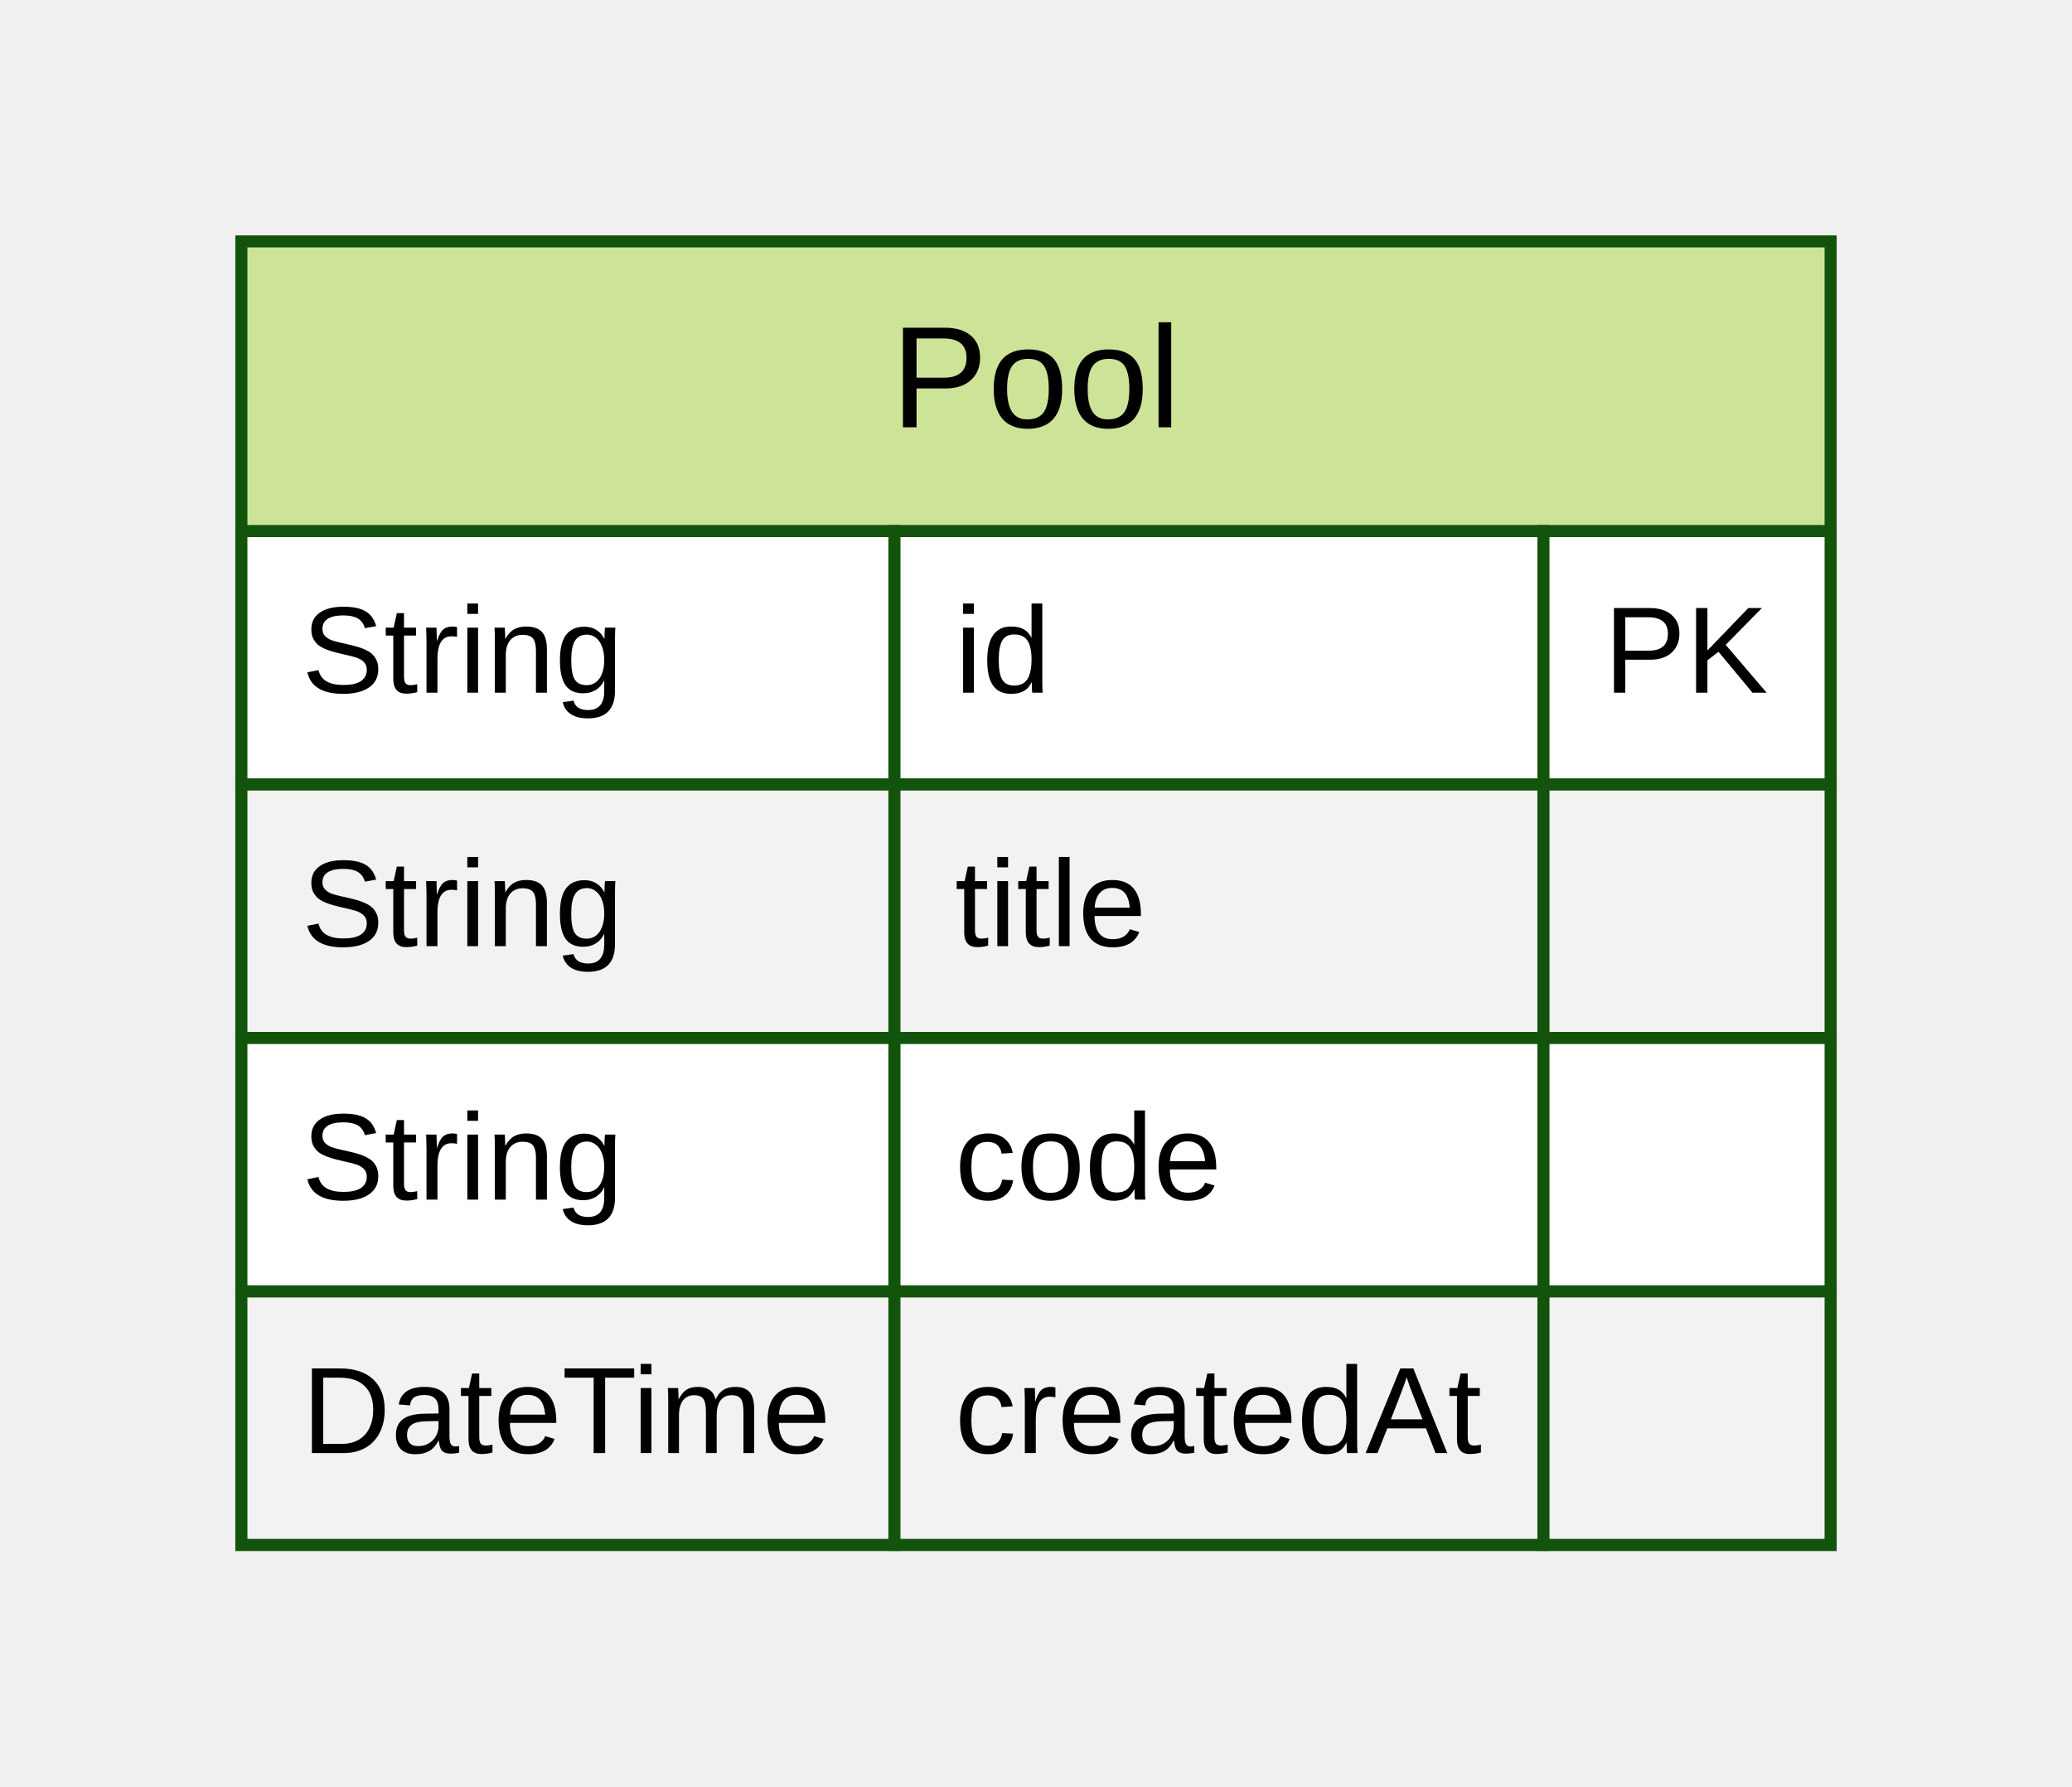
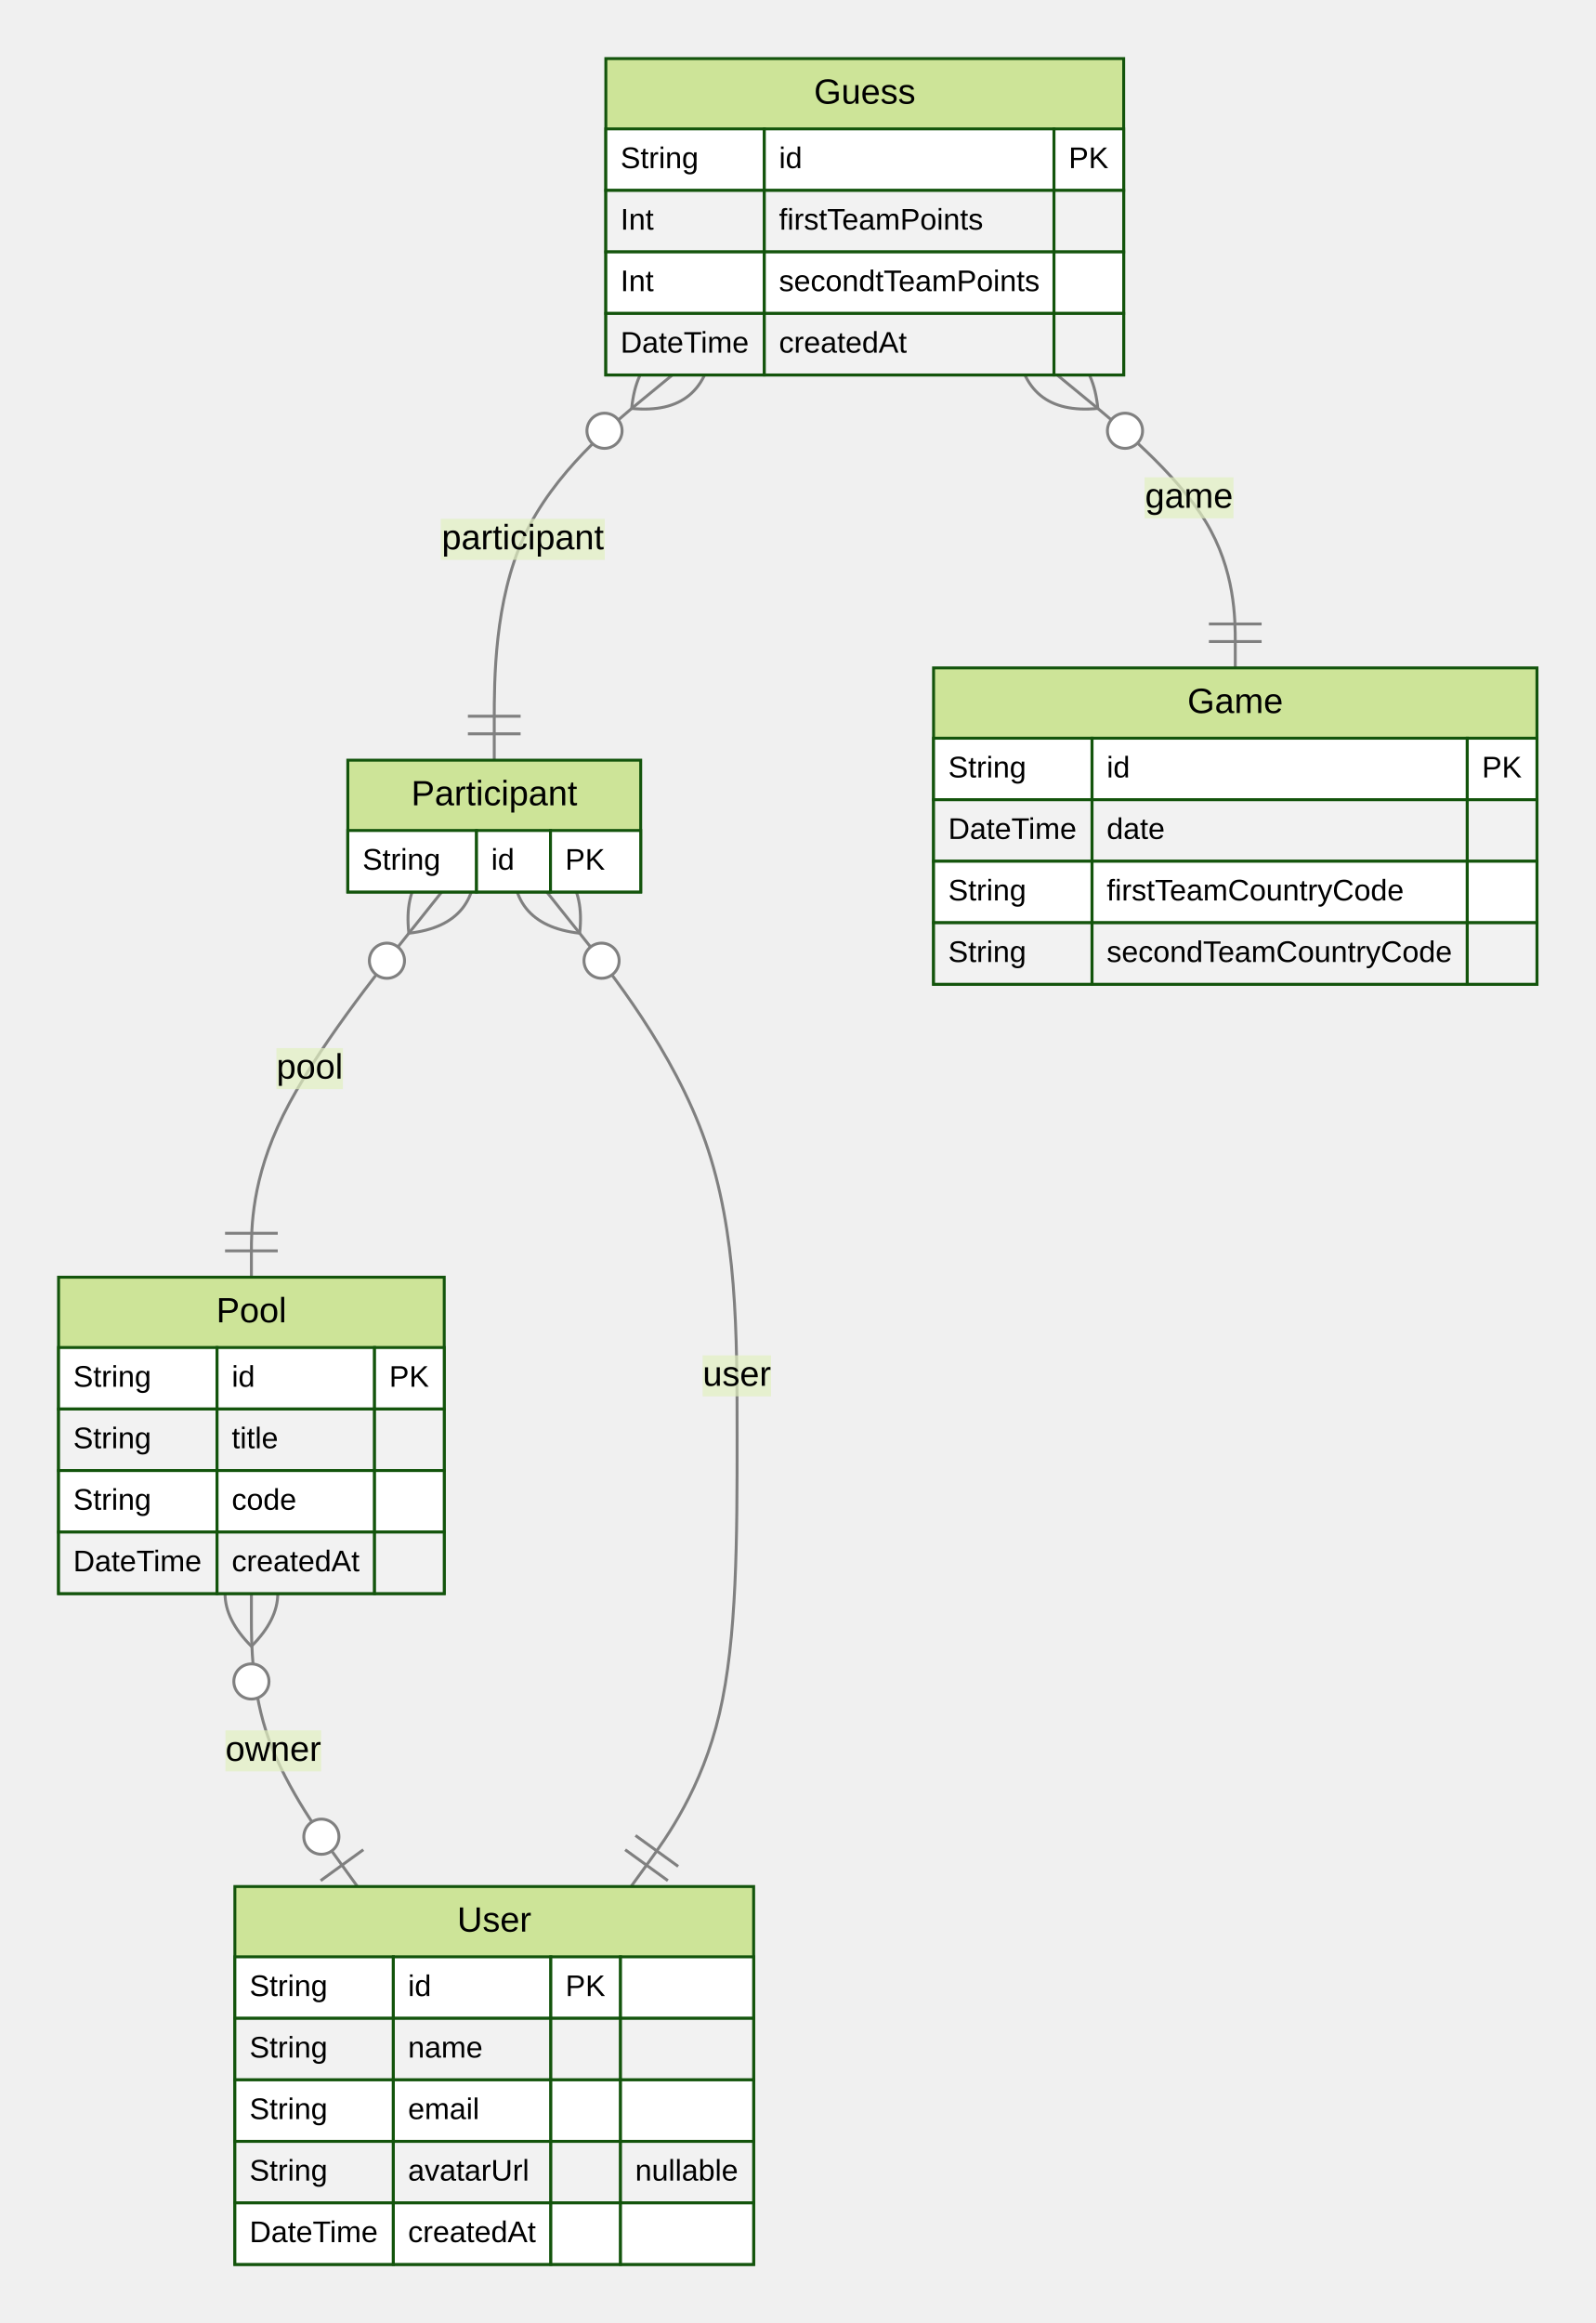
- <svg xmlns="http://www.w3.org/2000/svg" aria-roledescription="er" viewBox="0 0 171.683 148" style="max-width: 171.683px; background-color: white;" width="100%" id="mermaid-0">
+ <svg xmlns="http://www.w3.org/2000/svg" aria-roledescription="er" viewBox="0 0 544.791 793" style="max-width: 544.791px; background-color: white;" width="100%" id="mermaid-0">
  <style>#mermaid-0{font-family:"trebuchet ms",verdana,arial,sans-serif;font-size:16px;fill:#000000;}#mermaid-0 .error-icon{fill:#552222;}#mermaid-0 .error-text{fill:#552222;stroke:#552222;}#mermaid-0 .edge-thickness-normal{stroke-width:2px;}#mermaid-0 .edge-thickness-thick{stroke-width:3.5px;}#mermaid-0 .edge-pattern-solid{stroke-dasharray:0;}#mermaid-0 .edge-pattern-dashed{stroke-dasharray:3;}#mermaid-0 .edge-pattern-dotted{stroke-dasharray:2;}#mermaid-0 .marker{fill:#000000;stroke:#000000;}#mermaid-0 .marker.cross{stroke:#000000;}#mermaid-0 svg{font-family:"trebuchet ms",verdana,arial,sans-serif;font-size:16px;}#mermaid-0 .entityBox{fill:#cde498;stroke:#13540c;}#mermaid-0 .attributeBoxOdd{fill:#ffffff;stroke:#13540c;}#mermaid-0 .attributeBoxEven{fill:#f2f2f2;stroke:#13540c;}#mermaid-0 .relationshipLabelBox{fill:hsl(78.158, 58.462%, 84.51%);opacity:0.7;background-color:hsl(78.158, 58.462%, 84.51%);}#mermaid-0 .relationshipLabelBox rect{opacity:0.5;}#mermaid-0 .relationshipLine{stroke:#000000;}#mermaid-0 .entityTitleText{text-anchor:middle;font-size:18px;fill:#000000;}#mermaid-0 :root{--mermaid-font-family:"trebuchet ms",verdana,arial,sans-serif;}</style>
  <g />
  <defs>
    <marker orient="auto" markerHeight="18" markerWidth="18" refY="9" refX="0" id="ONLY_ONE_START">
      <path d="M9,0 L9,18 M15,0 L15,18" fill="none" stroke="gray" />
    </marker>
  </defs>
  <defs>
    <marker orient="auto" markerHeight="18" markerWidth="18" refY="9" refX="18" id="ONLY_ONE_END">
      <path d="M3,0 L3,18 M9,0 L9,18" fill="none" stroke="gray" />
    </marker>
  </defs>
  <defs>
    <marker orient="auto" markerHeight="18" markerWidth="30" refY="9" refX="0" id="ZERO_OR_ONE_START">
      <circle r="6" cy="9" cx="21" fill="white" stroke="gray" />
      <path d="M9,0 L9,18" fill="none" stroke="gray" />
    </marker>
  </defs>
  <defs>
    <marker orient="auto" markerHeight="18" markerWidth="30" refY="9" refX="30" id="ZERO_OR_ONE_END">
      <circle r="6" cy="9" cx="9" fill="white" stroke="gray" />
      <path d="M21,0 L21,18" fill="none" stroke="gray" />
    </marker>
  </defs>
  <defs>
    <marker orient="auto" markerHeight="36" markerWidth="45" refY="18" refX="18" id="ONE_OR_MORE_START">
      <path d="M0,18 Q 18,0 36,18 Q 18,36 0,18 M42,9 L42,27" fill="none" stroke="gray" />
    </marker>
  </defs>
  <defs>
    <marker orient="auto" markerHeight="36" markerWidth="45" refY="18" refX="27" id="ONE_OR_MORE_END">
      <path d="M3,9 L3,27 M9,18 Q27,0 45,18 Q27,36 9,18" fill="none" stroke="gray" />
    </marker>
  </defs>
  <defs>
    <marker orient="auto" markerHeight="36" markerWidth="57" refY="18" refX="18" id="ZERO_OR_MORE_START">
      <circle r="6" cy="18" cx="48" fill="white" stroke="gray" />
      <path d="M0,18 Q18,0 36,18 Q18,36 0,18" fill="none" stroke="gray" />
    </marker>
  </defs>
  <defs>
    <marker orient="auto" markerHeight="36" markerWidth="57" refY="18" refX="39" id="ZERO_OR_MORE_END">
      <circle r="6" cy="18" cx="9" fill="white" stroke="gray" />
      <path d="M21,18 Q39,0 57,18 Q39,36 21,18" fill="none" stroke="gray" />
    </marker>
  </defs>
-   <g transform="translate(20,20 )" id="entity-Pool-819fb0b7-1876-413e-8f8e-1cc1ae50ceb0">
+   <path style="stroke: gray; fill: none;" marker-start="url(#ZERO_OR_MORE_START)" marker-end="url(#ZERO_OR_ONE_END)" d="M85.841,544L85.841,552.333C85.841,560.667,85.841,577.333,91.876,594C97.911,610.667,109.981,627.333,116.016,635.667L122.051,644" class="er relationshipLine" />
+   <path style="stroke: gray; fill: none;" marker-start="url(#ZERO_OR_MORE_START)" marker-end="url(#ONLY_ONE_END)" d="M186.702,304.5L197.532,318.083C208.362,331.667,230.023,358.833,240.853,389.75C251.683,420.667,251.683,455.333,251.683,490C251.683,524.667,251.683,559.333,245.648,585C239.613,610.667,227.543,627.333,221.508,635.667L215.473,644" class="er relationshipLine" />
+   <path style="stroke: gray; fill: none;" marker-start="url(#ZERO_OR_MORE_START)" marker-end="url(#ONLY_ONE_END)" d="M150.823,304.5L139.992,318.083C129.162,331.667,107.502,358.833,96.672,380.75C85.841,402.667,85.841,419.333,85.841,427.667L85.841,436" class="er relationshipLine" />
+   <path style="stroke: gray; fill: none;" marker-start="url(#ZERO_OR_MORE_START)" marker-end="url(#ONLY_ONE_END)" d="M229.583,128L219.446,136.333C209.309,144.667,189.036,161.333,178.899,183.25C168.762,205.167,168.762,232.333,168.762,245.917L168.762,259.5" class="er relationshipLine" />
+   <path style="stroke: gray; fill: none;" marker-start="url(#ZERO_OR_MORE_START)" marker-end="url(#ONLY_ONE_END)" d="M360.956,128L371.093,136.333C381.23,144.667,401.503,161.333,411.64,178C421.777,194.667,421.777,211.333,421.777,219.667L421.777,228" class="er relationshipLine" />
+   <g transform="translate(20,436 )" id="entity-Pool-02490748-0bd8-4485-8ccf-11f00a19103f">
    <rect height="108" width="131.683" y="0" x="0" class="er entityBox" />
-     <text style="dominant-baseline: middle; text-anchor: middle; font-size: 12px;" transform="translate(65.84149,12)" y="0" x="0" id="text-entity-Pool-819fb0b7-1876-413e-8f8e-1cc1ae50ceb0" class="er entityLabel">Pool</text>
-     <rect height="21" width="54.113" y="24" x="0" class="er attributeBoxOdd" />
-     <text style="dominant-baseline: middle; font-size: 10.2px;" transform="translate(5,34.5)" y="0" x="0" id="text-entity-Pool-819fb0b7-1876-413e-8f8e-1cc1ae50ceb0-attr-1-type" class="er entityLabel">String</text>
+     <text style="dominant-baseline: middle; text-anchor: middle; font-size: 12px;" transform="translate(65.84149,12)" y="0" x="0" id="text-entity-Pool-02490748-0bd8-4485-8ccf-11f00a19103f" class="er entityLabel">Pool</text>
+     <rect height="21" width="54.113" y="24" x="0" class="er attributeBoxOdd" />
+     <text style="dominant-baseline: middle; font-size: 10.2px;" transform="translate(5,34.5)" y="0" x="0" id="text-entity-Pool-02490748-0bd8-4485-8ccf-11f00a19103f-attr-1-type" class="er entityLabel">String</text>
    <rect height="21" width="53.775" y="24" x="54.113" class="er attributeBoxOdd" />
-     <text style="dominant-baseline: middle; font-size: 10.2px;" transform="translate(59.11313,34.5)" y="0" x="0" id="text-entity-Pool-819fb0b7-1876-413e-8f8e-1cc1ae50ceb0-attr-1-name" class="er entityLabel">id</text>
+     <text style="dominant-baseline: middle; font-size: 10.2px;" transform="translate(59.11313,34.5)" y="0" x="0" id="text-entity-Pool-02490748-0bd8-4485-8ccf-11f00a19103f-attr-1-name" class="er entityLabel">id</text>
    <rect height="21" width="23.795" y="24" x="107.888" class="er attributeBoxOdd" />
-     <text style="dominant-baseline: middle; font-size: 10.2px;" transform="translate(112.888,34.5)" y="0" x="0" id="text-entity-Pool-819fb0b7-1876-413e-8f8e-1cc1ae50ceb0-attr-1-key" class="er entityLabel">PK</text>
-     <rect height="21" width="54.113" y="45" x="0" class="er attributeBoxEven" />
-     <text style="dominant-baseline: middle; font-size: 10.2px;" transform="translate(5,55.5)" y="0" x="0" id="text-entity-Pool-819fb0b7-1876-413e-8f8e-1cc1ae50ceb0-attr-2-type" class="er entityLabel">String</text>
+     <text style="dominant-baseline: middle; font-size: 10.2px;" transform="translate(112.888,34.5)" y="0" x="0" id="text-entity-Pool-02490748-0bd8-4485-8ccf-11f00a19103f-attr-1-key" class="er entityLabel">PK</text>
+     <rect height="21" width="54.113" y="45" x="0" class="er attributeBoxEven" />
+     <text style="dominant-baseline: middle; font-size: 10.2px;" transform="translate(5,55.5)" y="0" x="0" id="text-entity-Pool-02490748-0bd8-4485-8ccf-11f00a19103f-attr-2-type" class="er entityLabel">String</text>
    <rect height="21" width="53.775" y="45" x="54.113" class="er attributeBoxEven" />
-     <text style="dominant-baseline: middle; font-size: 10.2px;" transform="translate(59.11313,55.5)" y="0" x="0" id="text-entity-Pool-819fb0b7-1876-413e-8f8e-1cc1ae50ceb0-attr-2-name" class="er entityLabel">title</text>
+     <text style="dominant-baseline: middle; font-size: 10.2px;" transform="translate(59.11313,55.5)" y="0" x="0" id="text-entity-Pool-02490748-0bd8-4485-8ccf-11f00a19103f-attr-2-name" class="er entityLabel">title</text>
    <rect height="21" width="23.795" y="45" x="107.888" class="er attributeBoxEven" />
-     <text style="dominant-baseline: middle; font-size: 10.2px;" transform="translate(112.888,55.5)" y="0" x="0" id="text-entity-Pool-819fb0b7-1876-413e-8f8e-1cc1ae50ceb0-attr-2-key" class="er entityLabel" />
-     <rect height="21" width="54.113" y="66" x="0" class="er attributeBoxOdd" />
-     <text style="dominant-baseline: middle; font-size: 10.2px;" transform="translate(5,76.5)" y="0" x="0" id="text-entity-Pool-819fb0b7-1876-413e-8f8e-1cc1ae50ceb0-attr-3-type" class="er entityLabel">String</text>
+     <text style="dominant-baseline: middle; font-size: 10.2px;" transform="translate(112.888,55.5)" y="0" x="0" id="text-entity-Pool-02490748-0bd8-4485-8ccf-11f00a19103f-attr-2-key" class="er entityLabel" />
+     <rect height="21" width="54.113" y="66" x="0" class="er attributeBoxOdd" />
+     <text style="dominant-baseline: middle; font-size: 10.2px;" transform="translate(5,76.5)" y="0" x="0" id="text-entity-Pool-02490748-0bd8-4485-8ccf-11f00a19103f-attr-3-type" class="er entityLabel">String</text>
    <rect height="21" width="53.775" y="66" x="54.113" class="er attributeBoxOdd" />
-     <text style="dominant-baseline: middle; font-size: 10.2px;" transform="translate(59.11313,76.5)" y="0" x="0" id="text-entity-Pool-819fb0b7-1876-413e-8f8e-1cc1ae50ceb0-attr-3-name" class="er entityLabel">code</text>
+     <text style="dominant-baseline: middle; font-size: 10.2px;" transform="translate(59.11313,76.5)" y="0" x="0" id="text-entity-Pool-02490748-0bd8-4485-8ccf-11f00a19103f-attr-3-name" class="er entityLabel">code</text>
    <rect height="21" width="23.795" y="66" x="107.888" class="er attributeBoxOdd" />
-     <text style="dominant-baseline: middle; font-size: 10.2px;" transform="translate(112.888,76.5)" y="0" x="0" id="text-entity-Pool-819fb0b7-1876-413e-8f8e-1cc1ae50ceb0-attr-3-key" class="er entityLabel" />
-     <rect height="21" width="54.113" y="87" x="0" class="er attributeBoxEven" />
-     <text style="dominant-baseline: middle; font-size: 10.2px;" transform="translate(5,97.5)" y="0" x="0" id="text-entity-Pool-819fb0b7-1876-413e-8f8e-1cc1ae50ceb0-attr-4-type" class="er entityLabel">DateTime</text>
+     <text style="dominant-baseline: middle; font-size: 10.2px;" transform="translate(112.888,76.5)" y="0" x="0" id="text-entity-Pool-02490748-0bd8-4485-8ccf-11f00a19103f-attr-3-key" class="er entityLabel" />
+     <rect height="21" width="54.113" y="87" x="0" class="er attributeBoxEven" />
+     <text style="dominant-baseline: middle; font-size: 10.2px;" transform="translate(5,97.5)" y="0" x="0" id="text-entity-Pool-02490748-0bd8-4485-8ccf-11f00a19103f-attr-4-type" class="er entityLabel">DateTime</text>
    <rect height="21" width="53.775" y="87" x="54.113" class="er attributeBoxEven" />
-     <text style="dominant-baseline: middle; font-size: 10.2px;" transform="translate(59.11313,97.5)" y="0" x="0" id="text-entity-Pool-819fb0b7-1876-413e-8f8e-1cc1ae50ceb0-attr-4-name" class="er entityLabel">createdAt</text>
+     <text style="dominant-baseline: middle; font-size: 10.2px;" transform="translate(59.11313,97.5)" y="0" x="0" id="text-entity-Pool-02490748-0bd8-4485-8ccf-11f00a19103f-attr-4-name" class="er entityLabel">createdAt</text>
    <rect height="21" width="23.795" y="87" x="107.888" class="er attributeBoxEven" />
-     <text style="dominant-baseline: middle; font-size: 10.2px;" transform="translate(112.888,97.5)" y="0" x="0" id="text-entity-Pool-819fb0b7-1876-413e-8f8e-1cc1ae50ceb0-attr-4-key" class="er entityLabel" />
-   </g>
+     <text style="dominant-baseline: middle; font-size: 10.2px;" transform="translate(112.888,97.5)" y="0" x="0" id="text-entity-Pool-02490748-0bd8-4485-8ccf-11f00a19103f-attr-4-key" class="er entityLabel" />
+   </g>
+   <g transform="translate(118.7622,259.5 )" id="entity-Participant-993a0caf-3ee8-4b83-a21c-50e72b3687fe">
+     <rect height="45" width="100" y="0" x="0" class="er entityBox" />
+     <text style="dominant-baseline: middle; text-anchor: middle; font-size: 12px;" transform="translate(50,12)" y="0" x="0" id="text-entity-Participant-993a0caf-3ee8-4b83-a21c-50e72b3687fe" class="er entityLabel">Participant</text>
+     <rect height="21" width="43.945" y="24" x="0" class="er attributeBoxOdd" />
+     <text style="dominant-baseline: middle; font-size: 10.2px;" transform="translate(5,34.5)" y="0" x="0" id="text-entity-Participant-993a0caf-3ee8-4b83-a21c-50e72b3687fe-attr-1-type" class="er entityLabel">String</text>
+     <rect height="21" width="25.262" y="24" x="43.945" class="er attributeBoxOdd" />
+     <text style="dominant-baseline: middle; font-size: 10.2px;" transform="translate(48.94526,34.5)" y="0" x="0" id="text-entity-Participant-993a0caf-3ee8-4b83-a21c-50e72b3687fe-attr-1-name" class="er entityLabel">id</text>
+     <rect height="21" width="30.793" y="24" x="69.207" class="er attributeBoxOdd" />
+     <text style="dominant-baseline: middle; font-size: 10.2px;" transform="translate(74.20681,34.5)" y="0" x="0" id="text-entity-Participant-993a0caf-3ee8-4b83-a21c-50e72b3687fe-attr-1-key" class="er entityLabel">PK</text>
+   </g>
+   <g transform="translate(80.19414,644 )" id="entity-User-d16118ac-4c0b-4427-b7e4-6551ed726471">
+     <rect height="129" width="177.136" y="0" x="0" class="er entityBox" />
+     <text style="dominant-baseline: middle; text-anchor: middle; font-size: 12px;" transform="translate(88.5681,12)" y="0" x="0" id="text-entity-User-d16118ac-4c0b-4427-b7e4-6551ed726471" class="er entityLabel">User</text>
+     <rect height="21" width="54.113" y="24" x="0" class="er attributeBoxOdd" />
+     <text style="dominant-baseline: middle; font-size: 10.2px;" transform="translate(5,34.5)" y="0" x="0" id="text-entity-User-d16118ac-4c0b-4427-b7e4-6551ed726471-attr-1-type" class="er entityLabel">String</text>
+     <rect height="21" width="53.775" y="24" x="54.113" class="er attributeBoxOdd" />
+     <text style="dominant-baseline: middle; font-size: 10.2px;" transform="translate(59.11313,34.5)" y="0" x="0" id="text-entity-User-d16118ac-4c0b-4427-b7e4-6551ed726471-attr-1-name" class="er entityLabel">id</text>
+     <rect height="21" width="23.795" y="24" x="107.888" class="er attributeBoxOdd" />
+     <text style="dominant-baseline: middle; font-size: 10.2px;" transform="translate(112.888,34.5)" y="0" x="0" id="text-entity-User-d16118ac-4c0b-4427-b7e4-6551ed726471-attr-1-key" class="er entityLabel">PK</text>
+     <rect height="21" width="45.453" y="24" x="131.683" class="er attributeBoxOdd" />
+     <text style="dominant-baseline: middle; font-size: 10.2px;" transform="translate(136.683,34.5)" y="0" x="0" id="text-entity-User-d16118ac-4c0b-4427-b7e4-6551ed726471-attr-1-comment" class="er entityLabel" />
+     <rect height="21" width="54.113" y="45" x="0" class="er attributeBoxEven" />
+     <text style="dominant-baseline: middle; font-size: 10.2px;" transform="translate(5,55.5)" y="0" x="0" id="text-entity-User-d16118ac-4c0b-4427-b7e4-6551ed726471-attr-2-type" class="er entityLabel">String</text>
+     <rect height="21" width="53.775" y="45" x="54.113" class="er attributeBoxEven" />
+     <text style="dominant-baseline: middle; font-size: 10.2px;" transform="translate(59.11313,55.5)" y="0" x="0" id="text-entity-User-d16118ac-4c0b-4427-b7e4-6551ed726471-attr-2-name" class="er entityLabel">name</text>
+     <rect height="21" width="23.795" y="45" x="107.888" class="er attributeBoxEven" />
+     <text style="dominant-baseline: middle; font-size: 10.2px;" transform="translate(112.888,55.5)" y="0" x="0" id="text-entity-User-d16118ac-4c0b-4427-b7e4-6551ed726471-attr-2-key" class="er entityLabel" />
+     <rect height="21" width="45.453" y="45" x="131.683" class="er attributeBoxEven" />
+     <text style="dominant-baseline: middle; font-size: 10.2px;" transform="translate(136.683,55.5)" y="0" x="0" id="text-entity-User-d16118ac-4c0b-4427-b7e4-6551ed726471-attr-2-comment" class="er entityLabel" />
+     <rect height="21" width="54.113" y="66" x="0" class="er attributeBoxOdd" />
+     <text style="dominant-baseline: middle; font-size: 10.2px;" transform="translate(5,76.5)" y="0" x="0" id="text-entity-User-d16118ac-4c0b-4427-b7e4-6551ed726471-attr-3-type" class="er entityLabel">String</text>
+     <rect height="21" width="53.775" y="66" x="54.113" class="er attributeBoxOdd" />
+     <text style="dominant-baseline: middle; font-size: 10.2px;" transform="translate(59.11313,76.5)" y="0" x="0" id="text-entity-User-d16118ac-4c0b-4427-b7e4-6551ed726471-attr-3-name" class="er entityLabel">email</text>
+     <rect height="21" width="23.795" y="66" x="107.888" class="er attributeBoxOdd" />
+     <text style="dominant-baseline: middle; font-size: 10.2px;" transform="translate(112.888,76.5)" y="0" x="0" id="text-entity-User-d16118ac-4c0b-4427-b7e4-6551ed726471-attr-3-key" class="er entityLabel" />
+     <rect height="21" width="45.453" y="66" x="131.683" class="er attributeBoxOdd" />
+     <text style="dominant-baseline: middle; font-size: 10.2px;" transform="translate(136.683,76.5)" y="0" x="0" id="text-entity-User-d16118ac-4c0b-4427-b7e4-6551ed726471-attr-3-comment" class="er entityLabel" />
+     <rect height="21" width="54.113" y="87" x="0" class="er attributeBoxEven" />
+     <text style="dominant-baseline: middle; font-size: 10.2px;" transform="translate(5,97.5)" y="0" x="0" id="text-entity-User-d16118ac-4c0b-4427-b7e4-6551ed726471-attr-4-type" class="er entityLabel">String</text>
+     <rect height="21" width="53.775" y="87" x="54.113" class="er attributeBoxEven" />
+     <text style="dominant-baseline: middle; font-size: 10.2px;" transform="translate(59.11313,97.5)" y="0" x="0" id="text-entity-User-d16118ac-4c0b-4427-b7e4-6551ed726471-attr-4-name" class="er entityLabel">avatarUrl</text>
+     <rect height="21" width="23.795" y="87" x="107.888" class="er attributeBoxEven" />
+     <text style="dominant-baseline: middle; font-size: 10.2px;" transform="translate(112.888,97.5)" y="0" x="0" id="text-entity-User-d16118ac-4c0b-4427-b7e4-6551ed726471-attr-4-key" class="er entityLabel" />
+     <rect height="21" width="45.453" y="87" x="131.683" class="er attributeBoxEven" />
+     <text style="dominant-baseline: middle; font-size: 10.2px;" transform="translate(136.683,97.5)" y="0" x="0" id="text-entity-User-d16118ac-4c0b-4427-b7e4-6551ed726471-attr-4-comment" class="er entityLabel">nullable</text>
+     <rect height="21" width="54.113" y="108" x="0" class="er attributeBoxOdd" />
+     <text style="dominant-baseline: middle; font-size: 10.2px;" transform="translate(5,118.5)" y="0" x="0" id="text-entity-User-d16118ac-4c0b-4427-b7e4-6551ed726471-attr-5-type" class="er entityLabel">DateTime</text>
+     <rect height="21" width="53.775" y="108" x="54.113" class="er attributeBoxOdd" />
+     <text style="dominant-baseline: middle; font-size: 10.2px;" transform="translate(59.11313,118.5)" y="0" x="0" id="text-entity-User-d16118ac-4c0b-4427-b7e4-6551ed726471-attr-5-name" class="er entityLabel">createdAt</text>
+     <rect height="21" width="23.795" y="108" x="107.888" class="er attributeBoxOdd" />
+     <text style="dominant-baseline: middle; font-size: 10.2px;" transform="translate(112.888,118.5)" y="0" x="0" id="text-entity-User-d16118ac-4c0b-4427-b7e4-6551ed726471-attr-5-key" class="er entityLabel" />
+     <rect height="21" width="45.453" y="108" x="131.683" class="er attributeBoxOdd" />
+     <text style="dominant-baseline: middle; font-size: 10.2px;" transform="translate(136.683,118.5)" y="0" x="0" id="text-entity-User-d16118ac-4c0b-4427-b7e4-6551ed726471-attr-5-comment" class="er entityLabel" />
+   </g>
+   <g transform="translate(318.7622,228 )" id="entity-Game-13f3d4a4-6cd9-4b90-913e-3facb7677d7b">
+     <rect height="108" width="206.029" y="0" x="0" class="er entityBox" />
+     <text style="dominant-baseline: middle; text-anchor: middle; font-size: 12px;" transform="translate(103.0145,12)" y="0" x="0" id="text-entity-Game-13f3d4a4-6cd9-4b90-913e-3facb7677d7b" class="er entityLabel">Game</text>
+     <rect height="21" width="54.113" y="24" x="0" class="er attributeBoxOdd" />
+     <text style="dominant-baseline: middle; font-size: 10.2px;" transform="translate(5,34.5)" y="0" x="0" id="text-entity-Game-13f3d4a4-6cd9-4b90-913e-3facb7677d7b-attr-1-type" class="er entityLabel">String</text>
+     <rect height="21" width="128.121" y="24" x="54.113" class="er attributeBoxOdd" />
+     <text style="dominant-baseline: middle; font-size: 10.2px;" transform="translate(59.11313,34.5)" y="0" x="0" id="text-entity-Game-13f3d4a4-6cd9-4b90-913e-3facb7677d7b-attr-1-name" class="er entityLabel">id</text>
+     <rect height="21" width="23.795" y="24" x="182.234" class="er attributeBoxOdd" />
+     <text style="dominant-baseline: middle; font-size: 10.2px;" transform="translate(187.2339,34.5)" y="0" x="0" id="text-entity-Game-13f3d4a4-6cd9-4b90-913e-3facb7677d7b-attr-1-key" class="er entityLabel">PK</text>
+     <rect height="21" width="54.113" y="45" x="0" class="er attributeBoxEven" />
+     <text style="dominant-baseline: middle; font-size: 10.2px;" transform="translate(5,55.5)" y="0" x="0" id="text-entity-Game-13f3d4a4-6cd9-4b90-913e-3facb7677d7b-attr-2-type" class="er entityLabel">DateTime</text>
+     <rect height="21" width="128.121" y="45" x="54.113" class="er attributeBoxEven" />
+     <text style="dominant-baseline: middle; font-size: 10.2px;" transform="translate(59.11313,55.5)" y="0" x="0" id="text-entity-Game-13f3d4a4-6cd9-4b90-913e-3facb7677d7b-attr-2-name" class="er entityLabel">date</text>
+     <rect height="21" width="23.795" y="45" x="182.234" class="er attributeBoxEven" />
+     <text style="dominant-baseline: middle; font-size: 10.2px;" transform="translate(187.2339,55.5)" y="0" x="0" id="text-entity-Game-13f3d4a4-6cd9-4b90-913e-3facb7677d7b-attr-2-key" class="er entityLabel" />
+     <rect height="21" width="54.113" y="66" x="0" class="er attributeBoxOdd" />
+     <text style="dominant-baseline: middle; font-size: 10.2px;" transform="translate(5,76.5)" y="0" x="0" id="text-entity-Game-13f3d4a4-6cd9-4b90-913e-3facb7677d7b-attr-3-type" class="er entityLabel">String</text>
+     <rect height="21" width="128.121" y="66" x="54.113" class="er attributeBoxOdd" />
+     <text style="dominant-baseline: middle; font-size: 10.2px;" transform="translate(59.11313,76.5)" y="0" x="0" id="text-entity-Game-13f3d4a4-6cd9-4b90-913e-3facb7677d7b-attr-3-name" class="er entityLabel">firstTeamCountryCode</text>
+     <rect height="21" width="23.795" y="66" x="182.234" class="er attributeBoxOdd" />
+     <text style="dominant-baseline: middle; font-size: 10.2px;" transform="translate(187.2339,76.5)" y="0" x="0" id="text-entity-Game-13f3d4a4-6cd9-4b90-913e-3facb7677d7b-attr-3-key" class="er entityLabel" />
+     <rect height="21" width="54.113" y="87" x="0" class="er attributeBoxEven" />
+     <text style="dominant-baseline: middle; font-size: 10.2px;" transform="translate(5,97.5)" y="0" x="0" id="text-entity-Game-13f3d4a4-6cd9-4b90-913e-3facb7677d7b-attr-4-type" class="er entityLabel">String</text>
+     <rect height="21" width="128.121" y="87" x="54.113" class="er attributeBoxEven" />
+     <text style="dominant-baseline: middle; font-size: 10.2px;" transform="translate(59.11313,97.5)" y="0" x="0" id="text-entity-Game-13f3d4a4-6cd9-4b90-913e-3facb7677d7b-attr-4-name" class="er entityLabel">secondTeamCountryCode</text>
+     <rect height="21" width="23.795" y="87" x="182.234" class="er attributeBoxEven" />
+     <text style="dominant-baseline: middle; font-size: 10.2px;" transform="translate(187.2339,97.5)" y="0" x="0" id="text-entity-Game-13f3d4a4-6cd9-4b90-913e-3facb7677d7b-attr-4-key" class="er entityLabel" />
+   </g>
+   <g transform="translate(206.8623,20 )" id="entity-Guess-592f043d-f9da-4dd2-830b-c147ff898532">
+     <rect height="108" width="176.814" y="0" x="0" class="er entityBox" />
+     <text style="dominant-baseline: middle; text-anchor: middle; font-size: 12px;" transform="translate(88.40718,12)" y="0" x="0" id="text-entity-Guess-592f043d-f9da-4dd2-830b-c147ff898532" class="er entityLabel">Guess</text>
+     <rect height="21" width="54.113" y="24" x="0" class="er attributeBoxOdd" />
+     <text style="dominant-baseline: middle; font-size: 10.2px;" transform="translate(5,34.5)" y="0" x="0" id="text-entity-Guess-592f043d-f9da-4dd2-830b-c147ff898532-attr-1-type" class="er entityLabel">String</text>
+     <rect height="21" width="98.906" y="24" x="54.113" class="er attributeBoxOdd" />
+     <text style="dominant-baseline: middle; font-size: 10.2px;" transform="translate(59.11313,34.5)" y="0" x="0" id="text-entity-Guess-592f043d-f9da-4dd2-830b-c147ff898532-attr-1-name" class="er entityLabel">id</text>
+     <rect height="21" width="23.795" y="24" x="153.019" class="er attributeBoxOdd" />
+     <text style="dominant-baseline: middle; font-size: 10.2px;" transform="translate(158.0194,34.5)" y="0" x="0" id="text-entity-Guess-592f043d-f9da-4dd2-830b-c147ff898532-attr-1-key" class="er entityLabel">PK</text>
+     <rect height="21" width="54.113" y="45" x="0" class="er attributeBoxEven" />
+     <text style="dominant-baseline: middle; font-size: 10.2px;" transform="translate(5,55.5)" y="0" x="0" id="text-entity-Guess-592f043d-f9da-4dd2-830b-c147ff898532-attr-2-type" class="er entityLabel">Int</text>
+     <rect height="21" width="98.906" y="45" x="54.113" class="er attributeBoxEven" />
+     <text style="dominant-baseline: middle; font-size: 10.2px;" transform="translate(59.11313,55.5)" y="0" x="0" id="text-entity-Guess-592f043d-f9da-4dd2-830b-c147ff898532-attr-2-name" class="er entityLabel">firstTeamPoints</text>
+     <rect height="21" width="23.795" y="45" x="153.019" class="er attributeBoxEven" />
+     <text style="dominant-baseline: middle; font-size: 10.2px;" transform="translate(158.0194,55.5)" y="0" x="0" id="text-entity-Guess-592f043d-f9da-4dd2-830b-c147ff898532-attr-2-key" class="er entityLabel" />
+     <rect height="21" width="54.113" y="66" x="0" class="er attributeBoxOdd" />
+     <text style="dominant-baseline: middle; font-size: 10.2px;" transform="translate(5,76.5)" y="0" x="0" id="text-entity-Guess-592f043d-f9da-4dd2-830b-c147ff898532-attr-3-type" class="er entityLabel">Int</text>
+     <rect height="21" width="98.906" y="66" x="54.113" class="er attributeBoxOdd" />
+     <text style="dominant-baseline: middle; font-size: 10.2px;" transform="translate(59.11313,76.5)" y="0" x="0" id="text-entity-Guess-592f043d-f9da-4dd2-830b-c147ff898532-attr-3-name" class="er entityLabel">secondtTeamPoints</text>
+     <rect height="21" width="23.795" y="66" x="153.019" class="er attributeBoxOdd" />
+     <text style="dominant-baseline: middle; font-size: 10.2px;" transform="translate(158.0194,76.5)" y="0" x="0" id="text-entity-Guess-592f043d-f9da-4dd2-830b-c147ff898532-attr-3-key" class="er entityLabel" />
+     <rect height="21" width="54.113" y="87" x="0" class="er attributeBoxEven" />
+     <text style="dominant-baseline: middle; font-size: 10.2px;" transform="translate(5,97.5)" y="0" x="0" id="text-entity-Guess-592f043d-f9da-4dd2-830b-c147ff898532-attr-4-type" class="er entityLabel">DateTime</text>
+     <rect height="21" width="98.906" y="87" x="54.113" class="er attributeBoxEven" />
+     <text style="dominant-baseline: middle; font-size: 10.2px;" transform="translate(59.11313,97.5)" y="0" x="0" id="text-entity-Guess-592f043d-f9da-4dd2-830b-c147ff898532-attr-4-name" class="er entityLabel">createdAt</text>
+     <rect height="21" width="23.795" y="87" x="153.019" class="er attributeBoxEven" />
+     <text style="dominant-baseline: middle; font-size: 10.2px;" transform="translate(158.0194,97.5)" y="0" x="0" id="text-entity-Guess-592f043d-f9da-4dd2-830b-c147ff898532-attr-4-key" class="er entityLabel" />
+   </g>
+   <rect height="14" width="32.688" y="590.7" x="76.968" class="er relationshipLabelBox" />
+   <text style="text-anchor: middle; dominant-baseline: middle; font-size: 12px;" y="597.7" x="93.312" id="rel1" class="er relationshipLabel">owner</text>
+   <rect height="14" width="23.348" y="462.676" x="239.928" class="er relationshipLabelBox" />
+   <text style="text-anchor: middle; dominant-baseline: middle; font-size: 12px;" y="469.676" x="251.601" id="rel2" class="er relationshipLabel">user</text>
+   <rect height="14" width="22.688" y="357.795" x="94.4" class="er relationshipLabelBox" />
+   <text style="text-anchor: middle; dominant-baseline: middle; font-size: 12px;" y="364.795" x="105.744" id="rel3" class="er relationshipLabel">pool</text>
+   <rect height="14" width="56.031" y="177.114" x="150.49" class="er relationshipLabelBox" />
+   <text style="text-anchor: middle; dominant-baseline: middle; font-size: 12px;" y="184.114" x="178.506" id="rel4" class="er relationshipLabel">participant</text>
+   <rect height="14" width="30.344" y="162.93" x="390.825" class="er relationshipLabelBox" />
+   <text style="text-anchor: middle; dominant-baseline: middle; font-size: 12px;" y="169.93" x="405.997" id="rel5" class="er relationshipLabel">game</text>
</svg>
